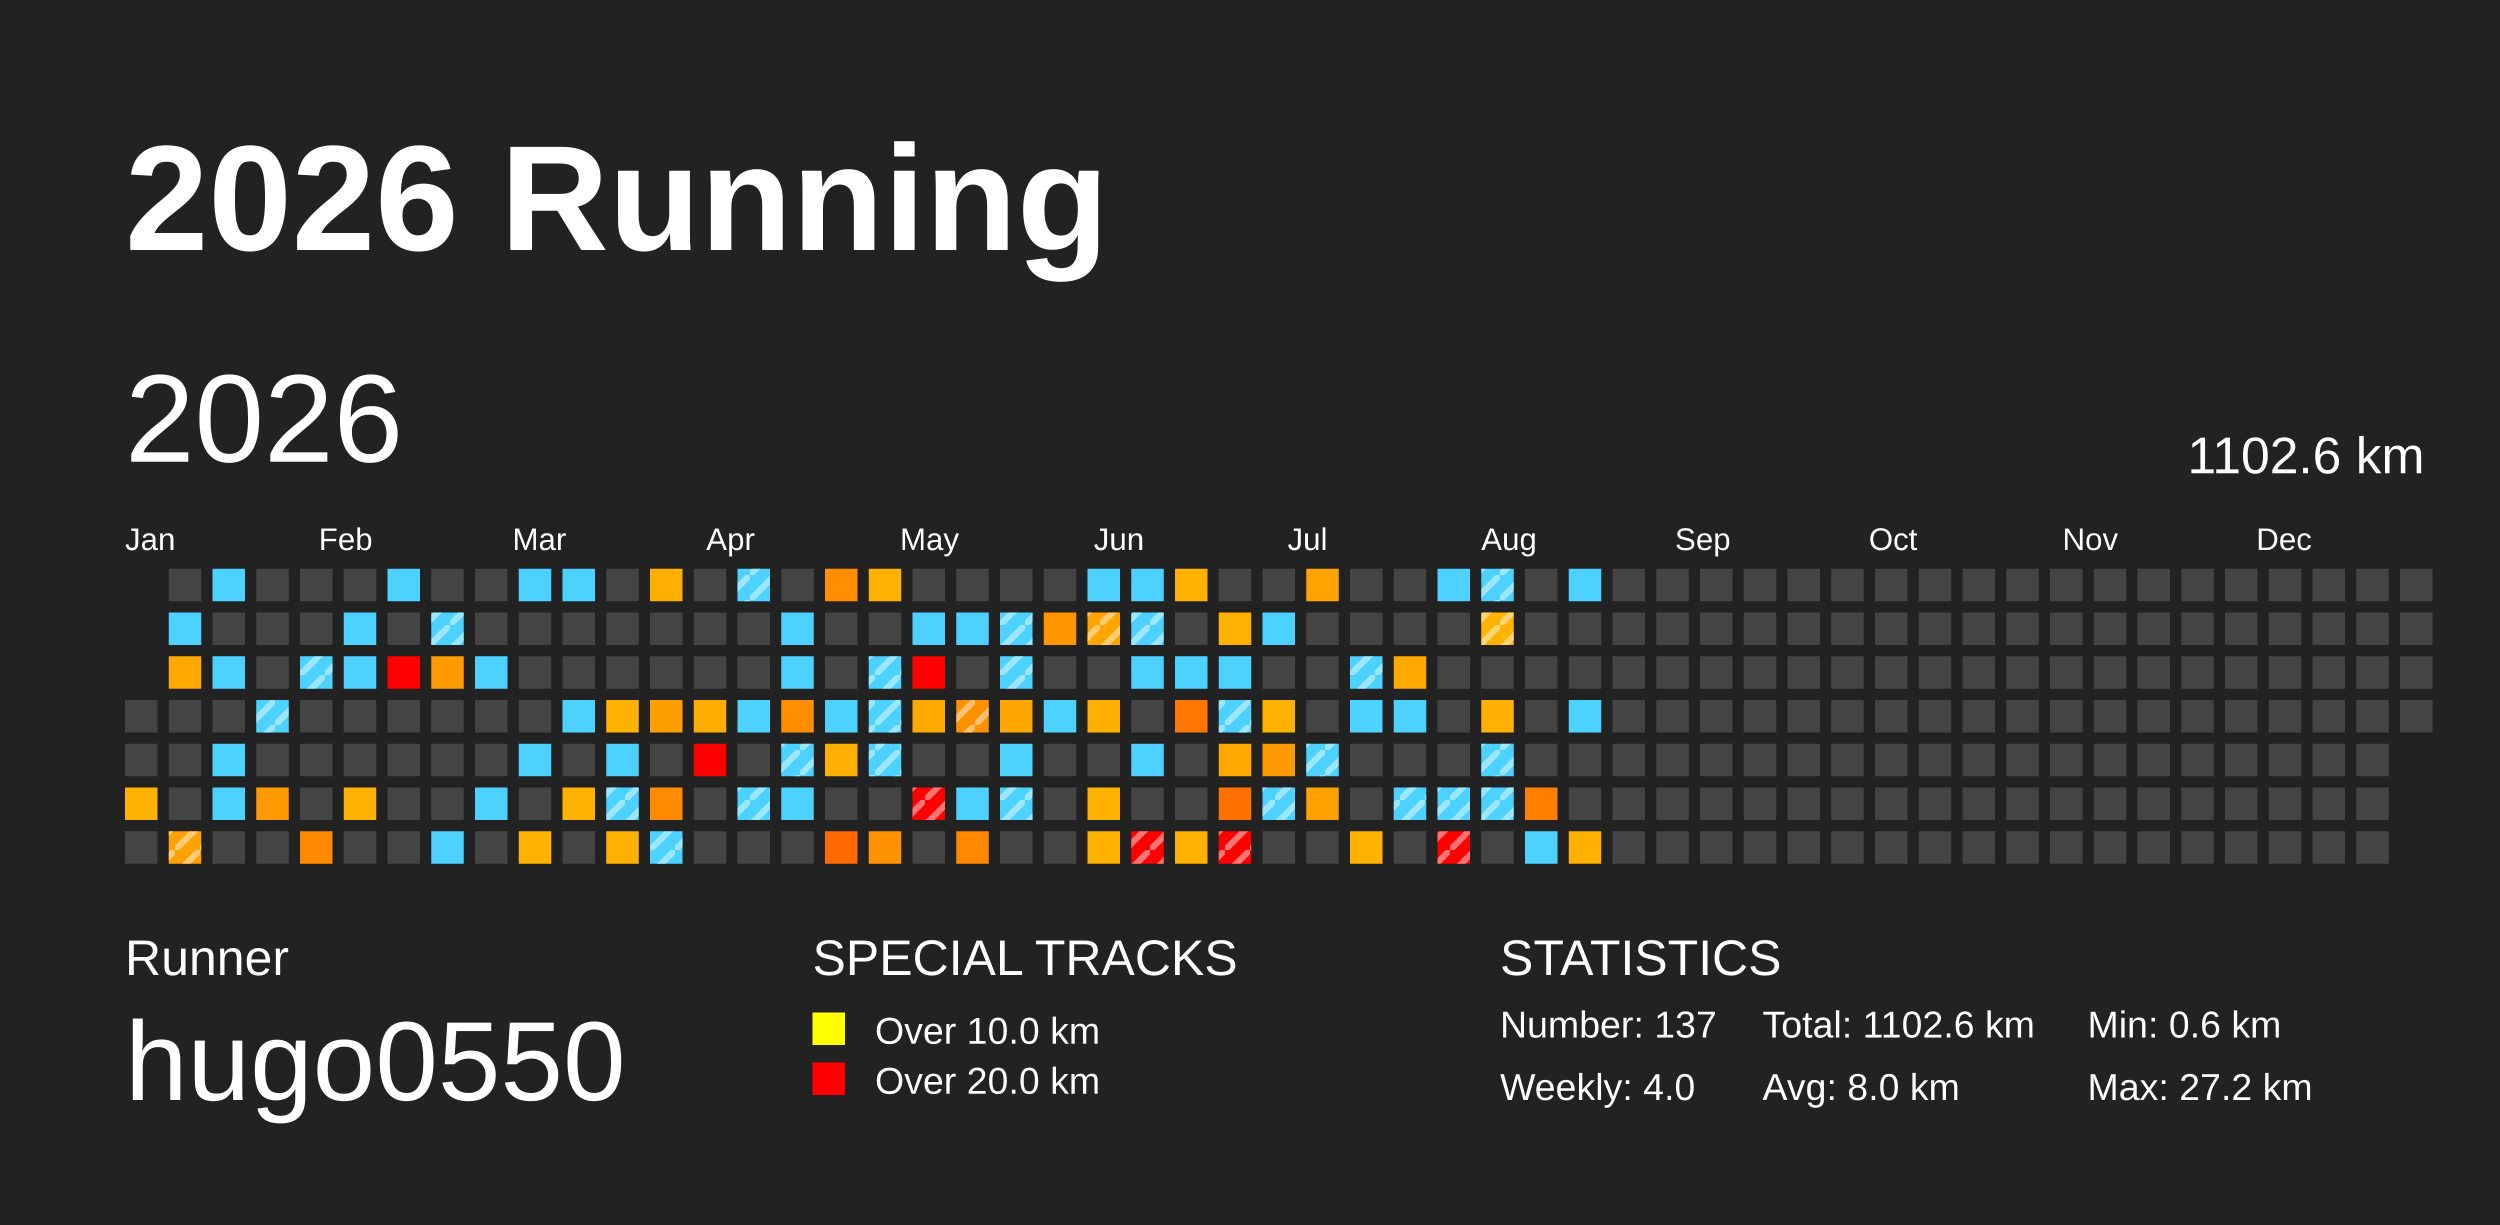
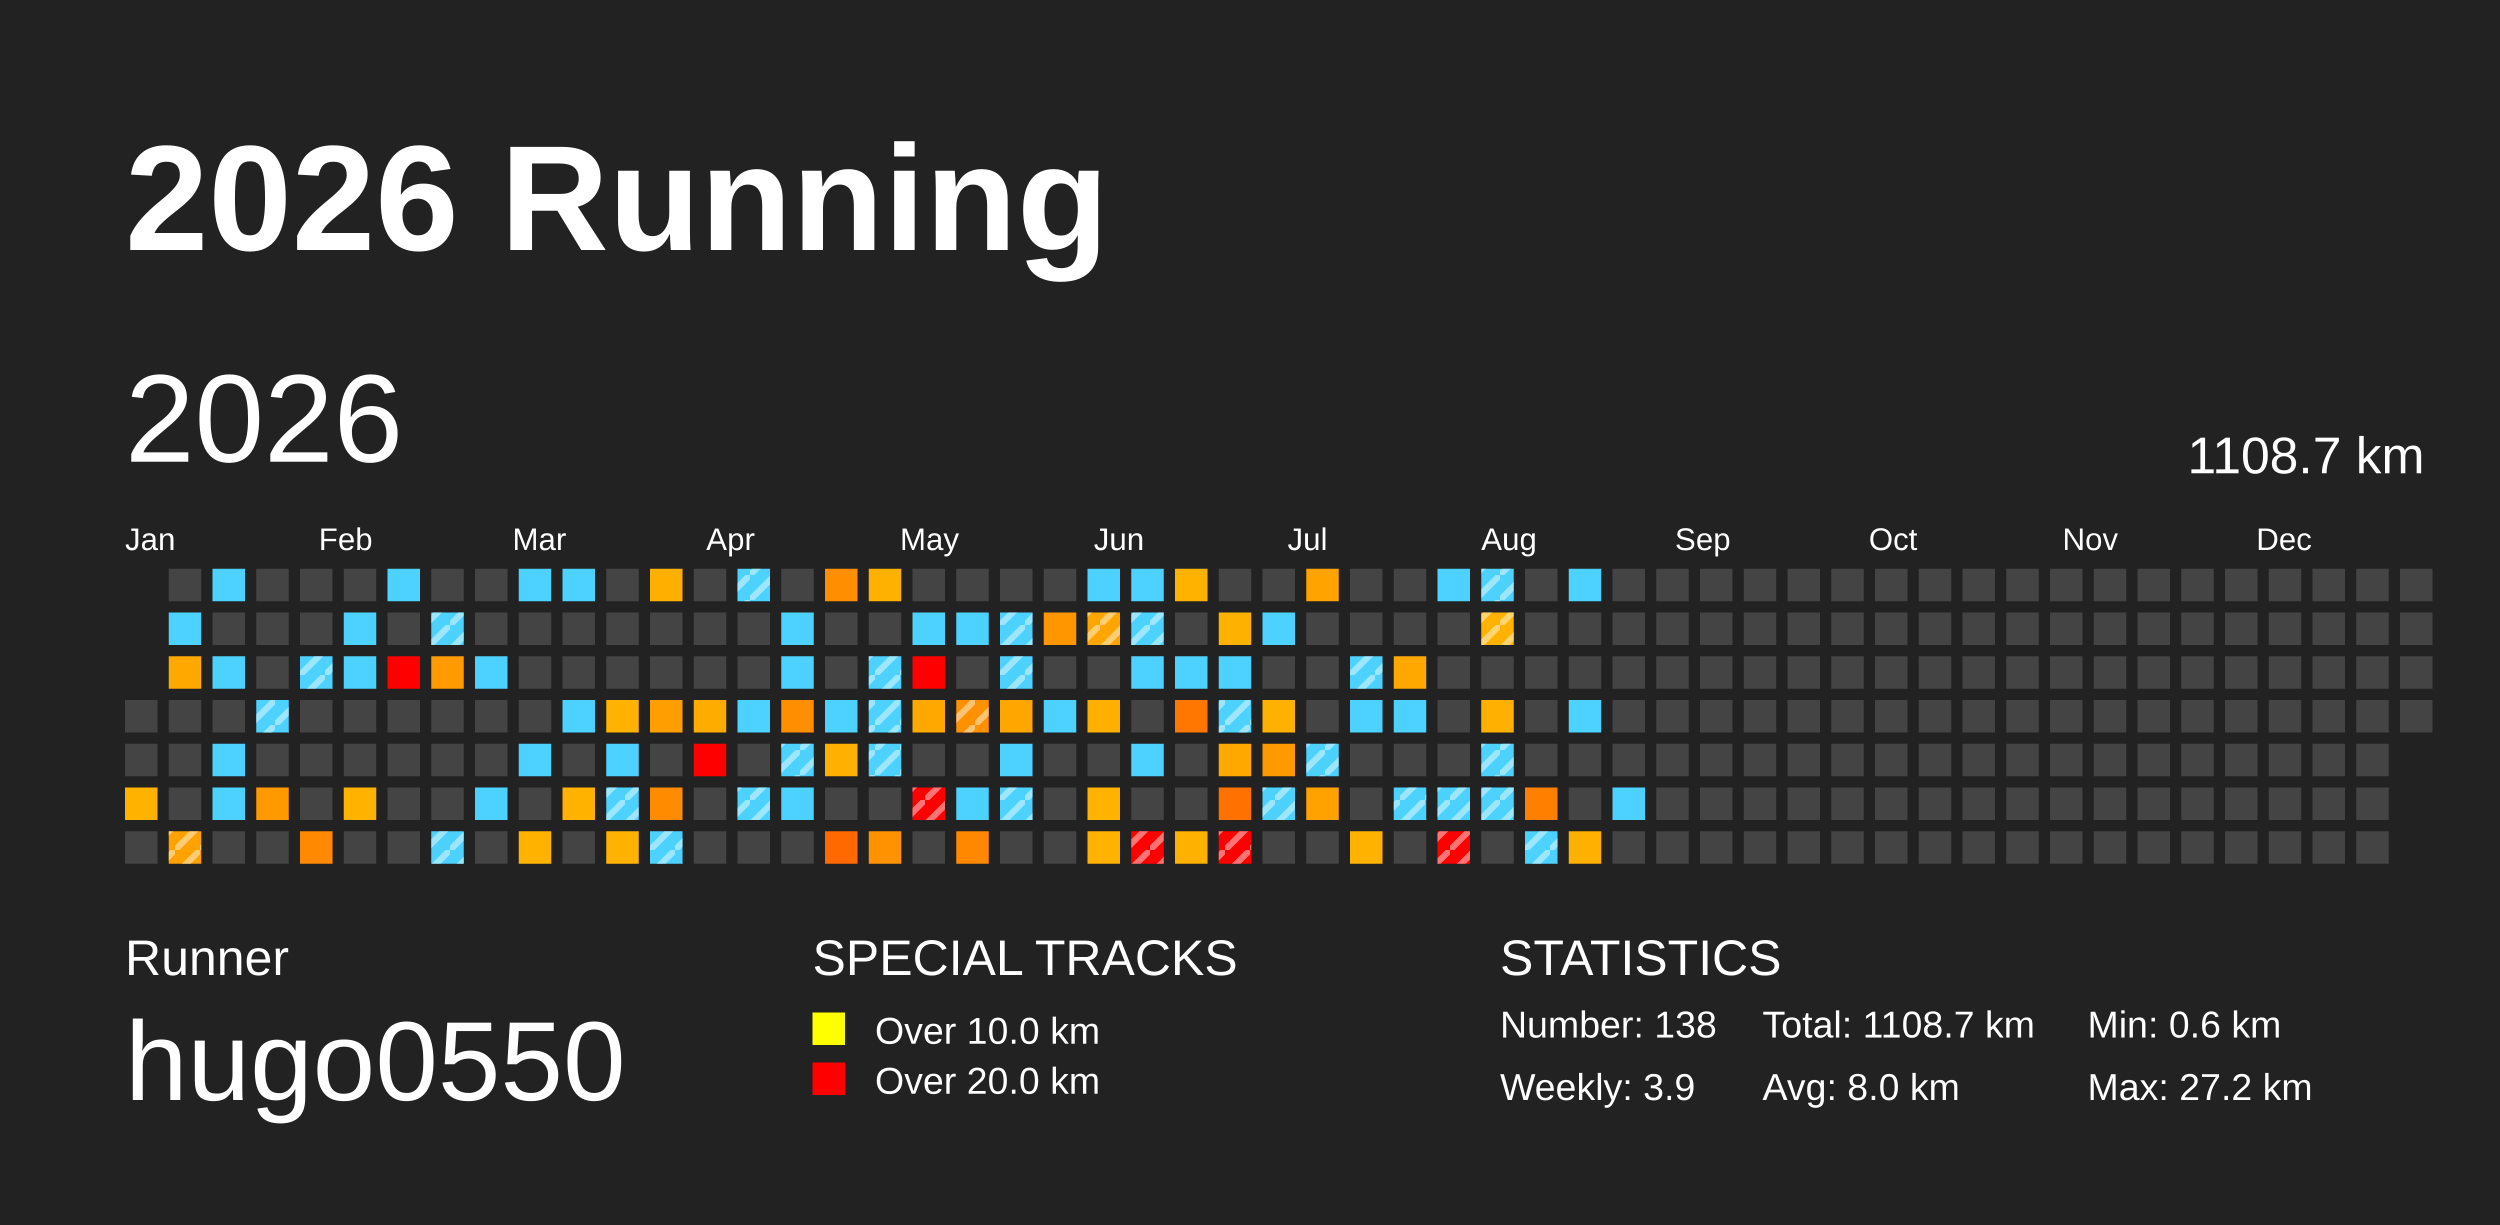
<svg xmlns="http://www.w3.org/2000/svg" baseProfile="full" height="98mm" version="1.1" viewBox="0,0,200,98" width="200mm">
  <defs>
    <pattern height="2" id="indoor-stripe" patternUnits="userSpaceOnUse" width="2">
      <line stroke="white" stroke-opacity="0.45" stroke-width="0.5" x1="0" x2="2" y1="2" y2="0" />
    </pattern>
  </defs>
  <rect fill="#222222" height="98" width="200" x="0" y="0" />
  <text fill="#FFFFFF" style="font-size:12px; font-family:Arial; font-weight:bold;" x="10" y="20">2026 Running</text>
  <text fill="#FFFFFF" style="font-size:4px; font-family:Arial" x="10" y="78">Runner</text>
  <text fill="#FFFFFF" style="font-size:9px; font-family:Arial" x="10" y="88">hugo0550</text>
  <text fill="#FFFFFF" style="font-size:4px; font-family:Arial" x="65" y="78">SPECIAL TRACKS</text>
  <rect fill="yellow" height="2.6" width="2.6" x="65" y="81" />
  <text fill="#FFFFFF" style="font-size:3px; font-family:Arial" x="70" y="83.5">Over 10.0 km</text>
  <rect fill="red" height="2.6" width="2.6" x="65" y="85" />
  <text fill="#FFFFFF" style="font-size:3px; font-family:Arial" x="70" y="87.5">Over 20.0 km</text>
  <text fill="#FFFFFF" style="font-size:4px; font-family:Arial" x="120" y="78">STATISTICS</text>
-   <text fill="#FFFFFF" style="font-size:3px; font-family:Arial" x="120" y="83">Number: 137</text>
-   <text fill="#FFFFFF" style="font-size:3px; font-family:Arial" x="120" y="88">Weekly: 4.0</text>
-   <text fill="#FFFFFF" style="font-size:3px; font-family:Arial" x="141" y="83">Total: 1102.6 km</text>
+   <text fill="#FFFFFF" style="font-size:3px; font-family:Arial" x="120" y="83">Number: 138</text>
+   <text fill="#FFFFFF" style="font-size:3px; font-family:Arial" x="120" y="88">Weekly: 3.9</text>
+   <text fill="#FFFFFF" style="font-size:3px; font-family:Arial" x="141" y="83">Total: 1108.7 km</text>
  <text fill="#FFFFFF" style="font-size:3px; font-family:Arial" x="141" y="88">Avg: 8.0 km</text>
  <text fill="#FFFFFF" style="font-size:3px; font-family:Arial" x="167" y="83">Min: 0.6 km</text>
  <text fill="#FFFFFF" style="font-size:3px; font-family:Arial" x="167" y="88">Max: 27.2 km</text>
  <text dominant-baseline="hanging" fill="#FFFFFF" style="font-size:10.0px; font-family:Arial;" x="10" y="30">2026</text>
-   <text dominant-baseline="hanging" fill="#FFFFFF" style="font-size:4.125px; font-family:Arial;" x="175" y="35">1102.6 km</text>
+   <text dominant-baseline="hanging" fill="#FFFFFF" style="font-size:4.125px; font-family:Arial;" x="175" y="35">1108.7 km</text>
  <text fill="#FFFFFF" style="font-size:2.5px; font-family:Arial" x="10.0" y="44">Jan</text>
  <text fill="#FFFFFF" style="font-size:2.5px; font-family:Arial" x="25.5" y="44">Feb</text>
  <text fill="#FFFFFF" style="font-size:2.5px; font-family:Arial" x="41.0" y="44">Mar</text>
  <text fill="#FFFFFF" style="font-size:2.5px; font-family:Arial" x="56.5" y="44">Apr</text>
  <text fill="#FFFFFF" style="font-size:2.5px; font-family:Arial" x="72.0" y="44">May</text>
  <text fill="#FFFFFF" style="font-size:2.5px; font-family:Arial" x="87.5" y="44">Jun</text>
  <text fill="#FFFFFF" style="font-size:2.5px; font-family:Arial" x="103.0" y="44">Jul</text>
  <text fill="#FFFFFF" style="font-size:2.5px; font-family:Arial" x="118.5" y="44">Aug</text>
  <text fill="#FFFFFF" style="font-size:2.5px; font-family:Arial" x="134.0" y="44">Sep</text>
  <text fill="#FFFFFF" style="font-size:2.5px; font-family:Arial" x="149.5" y="44">Oct</text>
  <text fill="#FFFFFF" style="font-size:2.5px; font-family:Arial" x="165.0" y="44">Nov</text>
  <text fill="#FFFFFF" style="font-size:2.5px; font-family:Arial" x="180.5" y="44">Dec</text>
  <rect fill="#444444" height="2.6" width="2.6" x="10.0" y="56.0" />
  <rect fill="#444444" height="2.6" width="2.6" x="10.0" y="59.5" />
  <rect fill="#ffb300" height="2.6" width="2.6" x="10.0" y="63.0" />
  <rect fill="#444444" height="2.6" width="2.6" x="10.0" y="66.5" />
  <rect fill="#444444" height="2.6" width="2.6" x="13.5" y="45.5" />
  <rect fill="#4dd2ff" height="2.6" width="2.6" x="13.5" y="49.0" />
  <rect fill="#ffa800" height="2.6" width="2.6" x="13.5" y="52.5" />
  <rect fill="#444444" height="2.6" width="2.6" x="13.5" y="56.0" />
  <rect fill="#444444" height="2.6" width="2.6" x="13.5" y="59.5" />
  <rect fill="#444444" height="2.6" width="2.6" x="13.5" y="63.0" />
  <rect fill="#ffa100" height="2.6" width="2.6" x="13.5" y="66.5" />
  <rect fill="url(#indoor-stripe)" height="2.6" style="pointer-events: none;" width="2.6" x="13.5" y="66.5" />
  <rect fill="#4dd2ff" height="2.6" width="2.6" x="17.0" y="45.5" />
  <rect fill="#444444" height="2.6" width="2.6" x="17.0" y="49.0" />
  <rect fill="#4dd2ff" height="2.6" width="2.6" x="17.0" y="52.5" />
  <rect fill="#444444" height="2.6" width="2.6" x="17.0" y="56.0" />
  <rect fill="#4dd2ff" height="2.6" width="2.6" x="17.0" y="59.5" />
  <rect fill="#4dd2ff" height="2.6" width="2.6" x="17.0" y="63.0" />
  <rect fill="#444444" height="2.6" width="2.6" x="17.0" y="66.5" />
  <rect fill="#444444" height="2.6" width="2.6" x="20.5" y="45.5" />
  <rect fill="#444444" height="2.6" width="2.6" x="20.5" y="49.0" />
  <rect fill="#444444" height="2.6" width="2.6" x="20.5" y="52.5" />
  <rect fill="#4dd2ff" height="2.6" width="2.6" x="20.5" y="56.0" />
  <rect fill="url(#indoor-stripe)" height="2.6" style="pointer-events: none;" width="2.6" x="20.5" y="56.0" />
  <rect fill="#444444" height="2.6" width="2.6" x="20.5" y="59.5" />
  <rect fill="#ff9900" height="2.6" width="2.6" x="20.5" y="63.0" />
  <rect fill="#444444" height="2.6" width="2.6" x="20.5" y="66.5" />
  <rect fill="#444444" height="2.6" width="2.6" x="24.0" y="45.5" />
  <rect fill="#444444" height="2.6" width="2.6" x="24.0" y="49.0" />
  <rect fill="#4dd2ff" height="2.6" width="2.6" x="24.0" y="52.5" />
  <rect fill="url(#indoor-stripe)" height="2.6" style="pointer-events: none;" width="2.6" x="24.0" y="52.5" />
  <rect fill="#444444" height="2.6" width="2.6" x="24.0" y="56.0" />
  <rect fill="#444444" height="2.6" width="2.6" x="24.0" y="59.5" />
  <rect fill="#444444" height="2.6" width="2.6" x="24.0" y="63.0" />
  <rect fill="#ff8900" height="2.6" width="2.6" x="24.0" y="66.5" />
  <rect fill="#444444" height="2.6" width="2.6" x="27.5" y="45.5" />
  <rect fill="#4dd2ff" height="2.6" width="2.6" x="27.5" y="49.0" />
  <rect fill="#4dd2ff" height="2.6" width="2.6" x="27.5" y="52.5" />
  <rect fill="#444444" height="2.6" width="2.6" x="27.5" y="56.0" />
  <rect fill="#444444" height="2.6" width="2.6" x="27.5" y="59.5" />
  <rect fill="#ffb300" height="2.6" width="2.6" x="27.5" y="63.0" />
  <rect fill="#444444" height="2.6" width="2.6" x="27.5" y="66.5" />
  <rect fill="#4dd2ff" height="2.6" width="2.6" x="31.0" y="45.5" />
  <rect fill="#444444" height="2.6" width="2.6" x="31.0" y="49.0" />
  <rect fill="red" height="2.6" width="2.6" x="31.0" y="52.5" />
  <rect fill="#444444" height="2.6" width="2.6" x="31.0" y="56.0" />
  <rect fill="#444444" height="2.6" width="2.6" x="31.0" y="59.5" />
  <rect fill="#444444" height="2.6" width="2.6" x="31.0" y="63.0" />
  <rect fill="#444444" height="2.6" width="2.6" x="31.0" y="66.5" />
  <rect fill="#444444" height="2.6" width="2.6" x="34.5" y="45.5" />
  <rect fill="#4dd2ff" height="2.6" width="2.6" x="34.5" y="49.0" />
  <rect fill="url(#indoor-stripe)" height="2.6" style="pointer-events: none;" width="2.6" x="34.5" y="49.0" />
  <rect fill="#ff9a00" height="2.6" width="2.6" x="34.5" y="52.5" />
  <rect fill="#444444" height="2.6" width="2.6" x="34.5" y="56.0" />
  <rect fill="#444444" height="2.6" width="2.6" x="34.5" y="59.5" />
  <rect fill="#444444" height="2.6" width="2.6" x="34.5" y="63.0" />
  <rect fill="#4dd2ff" height="2.6" width="2.6" x="34.5" y="66.5" />
+   <rect fill="url(#indoor-stripe)" height="2.6" style="pointer-events: none;" width="2.6" x="34.5" y="66.5" />
  <rect fill="#444444" height="2.6" width="2.6" x="38.0" y="45.5" />
  <rect fill="#444444" height="2.6" width="2.6" x="38.0" y="49.0" />
  <rect fill="#4dd2ff" height="2.6" width="2.6" x="38.0" y="52.5" />
  <rect fill="#444444" height="2.6" width="2.6" x="38.0" y="56.0" />
  <rect fill="#444444" height="2.6" width="2.6" x="38.0" y="59.5" />
  <rect fill="#4dd2ff" height="2.6" width="2.6" x="38.0" y="63.0" />
  <rect fill="#444444" height="2.6" width="2.6" x="38.0" y="66.5" />
  <rect fill="#4dd2ff" height="2.6" width="2.6" x="41.5" y="45.5" />
  <rect fill="#444444" height="2.6" width="2.6" x="41.5" y="49.0" />
  <rect fill="#444444" height="2.6" width="2.6" x="41.5" y="52.5" />
  <rect fill="#444444" height="2.6" width="2.6" x="41.5" y="56.0" />
  <rect fill="#4dd2ff" height="2.6" width="2.6" x="41.5" y="59.5" />
  <rect fill="#444444" height="2.6" width="2.6" x="41.5" y="63.0" />
  <rect fill="#ffb300" height="2.6" width="2.6" x="41.5" y="66.5" />
  <rect fill="#4dd2ff" height="2.6" width="2.6" x="45.0" y="45.5" />
  <rect fill="#444444" height="2.6" width="2.6" x="45.0" y="49.0" />
  <rect fill="#444444" height="2.6" width="2.6" x="45.0" y="52.5" />
  <rect fill="#4dd2ff" height="2.6" width="2.6" x="45.0" y="56.0" />
  <rect fill="#444444" height="2.6" width="2.6" x="45.0" y="59.5" />
  <rect fill="#ffb200" height="2.6" width="2.6" x="45.0" y="63.0" />
  <rect fill="#444444" height="2.6" width="2.6" x="45.0" y="66.5" />
  <rect fill="#444444" height="2.6" width="2.6" x="48.5" y="45.5" />
  <rect fill="#444444" height="2.6" width="2.6" x="48.5" y="49.0" />
  <rect fill="#444444" height="2.6" width="2.6" x="48.5" y="52.5" />
  <rect fill="#ffb200" height="2.6" width="2.6" x="48.5" y="56.0" />
  <rect fill="#4dd2ff" height="2.6" width="2.6" x="48.5" y="59.5" />
  <rect fill="#4dd2ff" height="2.6" width="2.6" x="48.5" y="63.0" />
  <rect fill="url(#indoor-stripe)" height="2.6" style="pointer-events: none;" width="2.6" x="48.5" y="63.0" />
  <rect fill="#ffb300" height="2.6" width="2.6" x="48.5" y="66.5" />
  <rect fill="#ffaf00" height="2.6" width="2.6" x="52.0" y="45.5" />
  <rect fill="#444444" height="2.6" width="2.6" x="52.0" y="49.0" />
  <rect fill="#444444" height="2.6" width="2.6" x="52.0" y="52.5" />
  <rect fill="#ff9e00" height="2.6" width="2.6" x="52.0" y="56.0" />
  <rect fill="#444444" height="2.6" width="2.6" x="52.0" y="59.5" />
  <rect fill="#ff8c00" height="2.6" width="2.6" x="52.0" y="63.0" />
  <rect fill="#4dd2ff" height="2.6" width="2.6" x="52.0" y="66.5" />
  <rect fill="url(#indoor-stripe)" height="2.6" style="pointer-events: none;" width="2.6" x="52.0" y="66.5" />
  <rect fill="#444444" height="2.6" width="2.6" x="55.5" y="45.5" />
  <rect fill="#444444" height="2.6" width="2.6" x="55.5" y="49.0" />
  <rect fill="#444444" height="2.6" width="2.6" x="55.5" y="52.5" />
  <rect fill="#ffac00" height="2.6" width="2.6" x="55.5" y="56.0" />
  <rect fill="red" height="2.6" width="2.6" x="55.5" y="59.5" />
  <rect fill="#444444" height="2.6" width="2.6" x="55.5" y="63.0" />
  <rect fill="#444444" height="2.6" width="2.6" x="55.5" y="66.5" />
  <rect fill="#4dd2ff" height="2.6" width="2.6" x="59.0" y="45.5" />
  <rect fill="url(#indoor-stripe)" height="2.6" style="pointer-events: none;" width="2.6" x="59.0" y="45.5" />
  <rect fill="#444444" height="2.6" width="2.6" x="59.0" y="49.0" />
  <rect fill="#444444" height="2.6" width="2.6" x="59.0" y="52.5" />
  <rect fill="#4dd2ff" height="2.6" width="2.6" x="59.0" y="56.0" />
  <rect fill="#444444" height="2.6" width="2.6" x="59.0" y="59.5" />
  <rect fill="#4dd2ff" height="2.6" width="2.6" x="59.0" y="63.0" />
  <rect fill="url(#indoor-stripe)" height="2.6" style="pointer-events: none;" width="2.6" x="59.0" y="63.0" />
  <rect fill="#444444" height="2.6" width="2.6" x="59.0" y="66.5" />
  <rect fill="#444444" height="2.6" width="2.6" x="62.5" y="45.5" />
  <rect fill="#4dd2ff" height="2.6" width="2.6" x="62.5" y="49.0" />
  <rect fill="#4dd2ff" height="2.6" width="2.6" x="62.5" y="52.5" />
  <rect fill="#ff8e00" height="2.6" width="2.6" x="62.5" y="56.0" />
  <rect fill="#4dd2ff" height="2.6" width="2.6" x="62.5" y="59.5" />
  <rect fill="url(#indoor-stripe)" height="2.6" style="pointer-events: none;" width="2.6" x="62.5" y="59.5" />
  <rect fill="#4dd2ff" height="2.6" width="2.6" x="62.5" y="63.0" />
  <rect fill="#444444" height="2.6" width="2.6" x="62.5" y="66.5" />
  <rect fill="#ff8f00" height="2.6" width="2.6" x="66.0" y="45.5" />
  <rect fill="#444444" height="2.6" width="2.6" x="66.0" y="49.0" />
  <rect fill="#444444" height="2.6" width="2.6" x="66.0" y="52.5" />
  <rect fill="#4dd2ff" height="2.6" width="2.6" x="66.0" y="56.0" />
  <rect fill="#ffb000" height="2.6" width="2.6" x="66.0" y="59.5" />
  <rect fill="#444444" height="2.6" width="2.6" x="66.0" y="63.0" />
  <rect fill="#ff6900" height="2.6" width="2.6" x="66.0" y="66.5" />
  <rect fill="#ffb100" height="2.6" width="2.6" x="69.5" y="45.5" />
  <rect fill="#444444" height="2.6" width="2.6" x="69.5" y="49.0" />
  <rect fill="#4dd2ff" height="2.6" width="2.6" x="69.5" y="52.5" />
  <rect fill="url(#indoor-stripe)" height="2.6" style="pointer-events: none;" width="2.6" x="69.5" y="52.5" />
  <rect fill="#4dd2ff" height="2.6" width="2.6" x="69.5" y="56.0" />
  <rect fill="url(#indoor-stripe)" height="2.6" style="pointer-events: none;" width="2.6" x="69.5" y="56.0" />
  <rect fill="#4dd2ff" height="2.6" width="2.6" x="69.5" y="59.5" />
  <rect fill="url(#indoor-stripe)" height="2.6" style="pointer-events: none;" width="2.6" x="69.5" y="59.5" />
  <rect fill="#444444" height="2.6" width="2.6" x="69.5" y="63.0" />
  <rect fill="#ff9200" height="2.6" width="2.6" x="69.5" y="66.5" />
  <rect fill="#444444" height="2.6" width="2.6" x="73.0" y="45.5" />
  <rect fill="#4dd2ff" height="2.6" width="2.6" x="73.0" y="49.0" />
  <rect fill="red" height="2.6" width="2.6" x="73.0" y="52.5" />
  <rect fill="#ffa900" height="2.6" width="2.6" x="73.0" y="56.0" />
  <rect fill="#444444" height="2.6" width="2.6" x="73.0" y="59.5" />
  <rect fill="red" height="2.6" width="2.6" x="73.0" y="63.0" />
  <rect fill="url(#indoor-stripe)" height="2.6" style="pointer-events: none;" width="2.6" x="73.0" y="63.0" />
  <rect fill="#444444" height="2.6" width="2.6" x="73.0" y="66.5" />
  <rect fill="#444444" height="2.6" width="2.6" x="76.5" y="45.5" />
  <rect fill="#4dd2ff" height="2.6" width="2.6" x="76.5" y="49.0" />
  <rect fill="#444444" height="2.6" width="2.6" x="76.5" y="52.5" />
  <rect fill="#ff9000" height="2.6" width="2.6" x="76.5" y="56.0" />
  <rect fill="url(#indoor-stripe)" height="2.6" style="pointer-events: none;" width="2.6" x="76.5" y="56.0" />
  <rect fill="#444444" height="2.6" width="2.6" x="76.5" y="59.5" />
  <rect fill="#4dd2ff" height="2.6" width="2.6" x="76.5" y="63.0" />
  <rect fill="#ff8800" height="2.6" width="2.6" x="76.5" y="66.5" />
  <rect fill="#444444" height="2.6" width="2.6" x="80.0" y="45.5" />
  <rect fill="#4dd2ff" height="2.6" width="2.6" x="80.0" y="49.0" />
  <rect fill="url(#indoor-stripe)" height="2.6" style="pointer-events: none;" width="2.6" x="80.0" y="49.0" />
  <rect fill="#4dd2ff" height="2.6" width="2.6" x="80.0" y="52.5" />
  <rect fill="url(#indoor-stripe)" height="2.6" style="pointer-events: none;" width="2.6" x="80.0" y="52.5" />
  <rect fill="#ffa600" height="2.6" width="2.6" x="80.0" y="56.0" />
  <rect fill="#4dd2ff" height="2.6" width="2.6" x="80.0" y="59.5" />
  <rect fill="#4dd2ff" height="2.6" width="2.6" x="80.0" y="63.0" />
  <rect fill="url(#indoor-stripe)" height="2.6" style="pointer-events: none;" width="2.6" x="80.0" y="63.0" />
  <rect fill="#444444" height="2.6" width="2.6" x="80.0" y="66.5" />
  <rect fill="#444444" height="2.6" width="2.6" x="83.5" y="45.5" />
  <rect fill="#ff9600" height="2.6" width="2.6" x="83.5" y="49.0" />
  <rect fill="#444444" height="2.6" width="2.6" x="83.5" y="52.5" />
  <rect fill="#4dd2ff" height="2.6" width="2.6" x="83.5" y="56.0" />
  <rect fill="#444444" height="2.6" width="2.6" x="83.5" y="59.5" />
  <rect fill="#444444" height="2.6" width="2.6" x="83.5" y="63.0" />
  <rect fill="#444444" height="2.6" width="2.6" x="83.5" y="66.5" />
  <rect fill="#4dd2ff" height="2.6" width="2.6" x="87.0" y="45.5" />
  <rect fill="#ffa500" height="2.6" width="2.6" x="87.0" y="49.0" />
  <rect fill="url(#indoor-stripe)" height="2.6" style="pointer-events: none;" width="2.6" x="87.0" y="49.0" />
  <rect fill="#444444" height="2.6" width="2.6" x="87.0" y="52.5" />
  <rect fill="#ffaf00" height="2.6" width="2.6" x="87.0" y="56.0" />
  <rect fill="#444444" height="2.6" width="2.6" x="87.0" y="59.5" />
  <rect fill="#ffb200" height="2.6" width="2.6" x="87.0" y="63.0" />
  <rect fill="#ffb200" height="2.6" width="2.6" x="87.0" y="66.5" />
  <rect fill="#4dd2ff" height="2.6" width="2.6" x="90.5" y="45.5" />
  <rect fill="#4dd2ff" height="2.6" width="2.6" x="90.5" y="49.0" />
  <rect fill="url(#indoor-stripe)" height="2.6" style="pointer-events: none;" width="2.6" x="90.5" y="49.0" />
  <rect fill="#4dd2ff" height="2.6" width="2.6" x="90.5" y="52.5" />
  <rect fill="#444444" height="2.6" width="2.6" x="90.5" y="56.0" />
  <rect fill="#4dd2ff" height="2.6" width="2.6" x="90.5" y="59.5" />
  <rect fill="#444444" height="2.6" width="2.6" x="90.5" y="63.0" />
  <rect fill="red" height="2.6" width="2.6" x="90.5" y="66.5" />
  <rect fill="url(#indoor-stripe)" height="2.6" style="pointer-events: none;" width="2.6" x="90.5" y="66.5" />
  <rect fill="#ffb200" height="2.6" width="2.6" x="94.0" y="45.5" />
  <rect fill="#444444" height="2.6" width="2.6" x="94.0" y="49.0" />
  <rect fill="#4dd2ff" height="2.6" width="2.6" x="94.0" y="52.5" />
  <rect fill="#ff7600" height="2.6" width="2.6" x="94.0" y="56.0" />
  <rect fill="#444444" height="2.6" width="2.6" x="94.0" y="59.5" />
  <rect fill="#444444" height="2.6" width="2.6" x="94.0" y="63.0" />
  <rect fill="#ffb100" height="2.6" width="2.6" x="94.0" y="66.5" />
  <rect fill="#444444" height="2.6" width="2.6" x="97.5" y="45.5" />
  <rect fill="#ffb100" height="2.6" width="2.6" x="97.5" y="49.0" />
  <rect fill="#4dd2ff" height="2.6" width="2.6" x="97.5" y="52.5" />
  <rect fill="#4dd2ff" height="2.6" width="2.6" x="97.5" y="56.0" />
  <rect fill="url(#indoor-stripe)" height="2.6" style="pointer-events: none;" width="2.6" x="97.5" y="56.0" />
  <rect fill="#ffa900" height="2.6" width="2.6" x="97.5" y="59.5" />
  <rect fill="#ff7100" height="2.6" width="2.6" x="97.5" y="63.0" />
  <rect fill="red" height="2.6" width="2.6" x="97.5" y="66.5" />
  <rect fill="url(#indoor-stripe)" height="2.6" style="pointer-events: none;" width="2.6" x="97.5" y="66.5" />
  <rect fill="#444444" height="2.6" width="2.6" x="101.0" y="45.5" />
  <rect fill="#4dd2ff" height="2.6" width="2.6" x="101.0" y="49.0" />
  <rect fill="#444444" height="2.6" width="2.6" x="101.0" y="52.5" />
  <rect fill="#ffb100" height="2.6" width="2.6" x="101.0" y="56.0" />
  <rect fill="#ff9900" height="2.6" width="2.6" x="101.0" y="59.5" />
  <rect fill="#4dd2ff" height="2.6" width="2.6" x="101.0" y="63.0" />
  <rect fill="url(#indoor-stripe)" height="2.6" style="pointer-events: none;" width="2.6" x="101.0" y="63.0" />
  <rect fill="#444444" height="2.6" width="2.6" x="101.0" y="66.5" />
  <rect fill="#ffa300" height="2.6" width="2.6" x="104.5" y="45.5" />
  <rect fill="#444444" height="2.6" width="2.6" x="104.5" y="49.0" />
  <rect fill="#444444" height="2.6" width="2.6" x="104.5" y="52.5" />
  <rect fill="#444444" height="2.6" width="2.6" x="104.5" y="56.0" />
  <rect fill="#4dd2ff" height="2.6" width="2.6" x="104.5" y="59.5" />
  <rect fill="url(#indoor-stripe)" height="2.6" style="pointer-events: none;" width="2.6" x="104.5" y="59.5" />
  <rect fill="#ffa200" height="2.6" width="2.6" x="104.5" y="63.0" />
  <rect fill="#444444" height="2.6" width="2.6" x="104.5" y="66.5" />
  <rect fill="#444444" height="2.6" width="2.6" x="108.0" y="45.5" />
  <rect fill="#444444" height="2.6" width="2.6" x="108.0" y="49.0" />
  <rect fill="#4dd2ff" height="2.6" width="2.6" x="108.0" y="52.5" />
  <rect fill="url(#indoor-stripe)" height="2.6" style="pointer-events: none;" width="2.6" x="108.0" y="52.5" />
  <rect fill="#4dd2ff" height="2.6" width="2.6" x="108.0" y="56.0" />
  <rect fill="#444444" height="2.6" width="2.6" x="108.0" y="59.5" />
  <rect fill="#444444" height="2.6" width="2.6" x="108.0" y="63.0" />
  <rect fill="#ffb300" height="2.6" width="2.6" x="108.0" y="66.5" />
  <rect fill="#444444" height="2.6" width="2.6" x="111.5" y="45.5" />
  <rect fill="#444444" height="2.6" width="2.6" x="111.5" y="49.0" />
  <rect fill="#ffa900" height="2.6" width="2.6" x="111.5" y="52.5" />
  <rect fill="#4dd2ff" height="2.6" width="2.6" x="111.5" y="56.0" />
  <rect fill="#444444" height="2.6" width="2.6" x="111.5" y="59.5" />
  <rect fill="#4dd2ff" height="2.6" width="2.6" x="111.5" y="63.0" />
  <rect fill="url(#indoor-stripe)" height="2.6" style="pointer-events: none;" width="2.6" x="111.5" y="63.0" />
  <rect fill="#444444" height="2.6" width="2.6" x="111.5" y="66.5" />
  <rect fill="#4dd2ff" height="2.6" width="2.6" x="115.0" y="45.5" />
  <rect fill="#444444" height="2.6" width="2.6" x="115.0" y="49.0" />
  <rect fill="#444444" height="2.6" width="2.6" x="115.0" y="52.5" />
  <rect fill="#444444" height="2.6" width="2.6" x="115.0" y="56.0" />
  <rect fill="#444444" height="2.6" width="2.6" x="115.0" y="59.5" />
  <rect fill="#4dd2ff" height="2.6" width="2.6" x="115.0" y="63.0" />
  <rect fill="url(#indoor-stripe)" height="2.6" style="pointer-events: none;" width="2.6" x="115.0" y="63.0" />
  <rect fill="red" height="2.6" width="2.6" x="115.0" y="66.5" />
  <rect fill="url(#indoor-stripe)" height="2.6" style="pointer-events: none;" width="2.6" x="115.0" y="66.5" />
  <rect fill="#4dd2ff" height="2.6" width="2.6" x="118.5" y="45.5" />
  <rect fill="url(#indoor-stripe)" height="2.6" style="pointer-events: none;" width="2.6" x="118.5" y="45.5" />
  <rect fill="#ffb300" height="2.6" width="2.6" x="118.5" y="49.0" />
  <rect fill="url(#indoor-stripe)" height="2.6" style="pointer-events: none;" width="2.6" x="118.5" y="49.0" />
  <rect fill="#444444" height="2.6" width="2.6" x="118.5" y="52.5" />
  <rect fill="#ffb000" height="2.6" width="2.6" x="118.5" y="56.0" />
  <rect fill="#4dd2ff" height="2.6" width="2.6" x="118.5" y="59.5" />
  <rect fill="url(#indoor-stripe)" height="2.6" style="pointer-events: none;" width="2.6" x="118.5" y="59.5" />
  <rect fill="#4dd2ff" height="2.6" width="2.6" x="118.5" y="63.0" />
  <rect fill="url(#indoor-stripe)" height="2.6" style="pointer-events: none;" width="2.6" x="118.5" y="63.0" />
  <rect fill="#444444" height="2.6" width="2.6" x="118.5" y="66.5" />
  <rect fill="#444444" height="2.6" width="2.6" x="122.0" y="45.5" />
  <rect fill="#444444" height="2.6" width="2.6" x="122.0" y="49.0" />
  <rect fill="#444444" height="2.6" width="2.6" x="122.0" y="52.5" />
  <rect fill="#444444" height="2.6" width="2.6" x="122.0" y="56.0" />
  <rect fill="#444444" height="2.6" width="2.6" x="122.0" y="59.5" />
  <rect fill="#ff8000" height="2.6" width="2.6" x="122.0" y="63.0" />
  <rect fill="#4dd2ff" height="2.6" width="2.6" x="122.0" y="66.5" />
+   <rect fill="url(#indoor-stripe)" height="2.6" style="pointer-events: none;" width="2.6" x="122.0" y="66.5" />
  <rect fill="#4dd2ff" height="2.6" width="2.6" x="125.5" y="45.5" />
  <rect fill="#444444" height="2.6" width="2.6" x="125.5" y="49.0" />
  <rect fill="#444444" height="2.6" width="2.6" x="125.5" y="52.5" />
  <rect fill="#4dd2ff" height="2.6" width="2.6" x="125.5" y="56.0" />
  <rect fill="#444444" height="2.6" width="2.6" x="125.5" y="59.5" />
  <rect fill="#444444" height="2.6" width="2.6" x="125.5" y="63.0" />
  <rect fill="#ffb000" height="2.6" width="2.6" x="125.5" y="66.5" />
  <rect fill="#444444" height="2.6" width="2.6" x="129.0" y="45.5" />
  <rect fill="#444444" height="2.6" width="2.6" x="129.0" y="49.0" />
  <rect fill="#444444" height="2.6" width="2.6" x="129.0" y="52.5" />
  <rect fill="#444444" height="2.6" width="2.6" x="129.0" y="56.0" />
  <rect fill="#444444" height="2.6" width="2.6" x="129.0" y="59.5" />
-   <rect fill="#444444" height="2.6" width="2.6" x="129.0" y="63.0" />
+   <rect fill="#4dd2ff" height="2.6" width="2.6" x="129.0" y="63.0" />
  <rect fill="#444444" height="2.6" width="2.6" x="129.0" y="66.5" />
  <rect fill="#444444" height="2.6" width="2.6" x="132.5" y="45.5" />
  <rect fill="#444444" height="2.6" width="2.6" x="132.5" y="49.0" />
  <rect fill="#444444" height="2.6" width="2.6" x="132.5" y="52.5" />
  <rect fill="#444444" height="2.6" width="2.6" x="132.5" y="56.0" />
  <rect fill="#444444" height="2.6" width="2.6" x="132.5" y="59.5" />
  <rect fill="#444444" height="2.6" width="2.6" x="132.5" y="63.0" />
  <rect fill="#444444" height="2.6" width="2.6" x="132.5" y="66.5" />
  <rect fill="#444444" height="2.6" width="2.6" x="136.0" y="45.5" />
  <rect fill="#444444" height="2.6" width="2.6" x="136.0" y="49.0" />
  <rect fill="#444444" height="2.6" width="2.6" x="136.0" y="52.5" />
  <rect fill="#444444" height="2.6" width="2.6" x="136.0" y="56.0" />
  <rect fill="#444444" height="2.6" width="2.6" x="136.0" y="59.5" />
  <rect fill="#444444" height="2.6" width="2.6" x="136.0" y="63.0" />
  <rect fill="#444444" height="2.6" width="2.6" x="136.0" y="66.5" />
  <rect fill="#444444" height="2.6" width="2.6" x="139.5" y="45.5" />
  <rect fill="#444444" height="2.6" width="2.6" x="139.5" y="49.0" />
  <rect fill="#444444" height="2.6" width="2.6" x="139.5" y="52.5" />
  <rect fill="#444444" height="2.6" width="2.6" x="139.5" y="56.0" />
  <rect fill="#444444" height="2.6" width="2.6" x="139.5" y="59.5" />
  <rect fill="#444444" height="2.6" width="2.6" x="139.5" y="63.0" />
  <rect fill="#444444" height="2.6" width="2.6" x="139.5" y="66.5" />
  <rect fill="#444444" height="2.6" width="2.6" x="143.0" y="45.5" />
  <rect fill="#444444" height="2.6" width="2.6" x="143.0" y="49.0" />
  <rect fill="#444444" height="2.6" width="2.6" x="143.0" y="52.5" />
  <rect fill="#444444" height="2.6" width="2.6" x="143.0" y="56.0" />
  <rect fill="#444444" height="2.6" width="2.6" x="143.0" y="59.5" />
  <rect fill="#444444" height="2.6" width="2.6" x="143.0" y="63.0" />
  <rect fill="#444444" height="2.6" width="2.6" x="143.0" y="66.5" />
  <rect fill="#444444" height="2.6" width="2.6" x="146.5" y="45.5" />
  <rect fill="#444444" height="2.6" width="2.6" x="146.5" y="49.0" />
  <rect fill="#444444" height="2.6" width="2.6" x="146.5" y="52.5" />
  <rect fill="#444444" height="2.6" width="2.6" x="146.5" y="56.0" />
  <rect fill="#444444" height="2.6" width="2.6" x="146.5" y="59.5" />
  <rect fill="#444444" height="2.6" width="2.6" x="146.5" y="63.0" />
  <rect fill="#444444" height="2.6" width="2.6" x="146.5" y="66.5" />
  <rect fill="#444444" height="2.6" width="2.6" x="150.0" y="45.5" />
  <rect fill="#444444" height="2.6" width="2.6" x="150.0" y="49.0" />
  <rect fill="#444444" height="2.6" width="2.6" x="150.0" y="52.5" />
  <rect fill="#444444" height="2.6" width="2.6" x="150.0" y="56.0" />
  <rect fill="#444444" height="2.6" width="2.6" x="150.0" y="59.5" />
  <rect fill="#444444" height="2.6" width="2.6" x="150.0" y="63.0" />
  <rect fill="#444444" height="2.6" width="2.6" x="150.0" y="66.5" />
  <rect fill="#444444" height="2.6" width="2.6" x="153.5" y="45.5" />
  <rect fill="#444444" height="2.6" width="2.6" x="153.5" y="49.0" />
  <rect fill="#444444" height="2.6" width="2.6" x="153.5" y="52.5" />
  <rect fill="#444444" height="2.6" width="2.6" x="153.5" y="56.0" />
  <rect fill="#444444" height="2.6" width="2.6" x="153.5" y="59.5" />
  <rect fill="#444444" height="2.6" width="2.6" x="153.5" y="63.0" />
  <rect fill="#444444" height="2.6" width="2.6" x="153.5" y="66.5" />
  <rect fill="#444444" height="2.6" width="2.6" x="157.0" y="45.5" />
  <rect fill="#444444" height="2.6" width="2.6" x="157.0" y="49.0" />
  <rect fill="#444444" height="2.6" width="2.6" x="157.0" y="52.5" />
  <rect fill="#444444" height="2.6" width="2.6" x="157.0" y="56.0" />
  <rect fill="#444444" height="2.6" width="2.6" x="157.0" y="59.5" />
  <rect fill="#444444" height="2.6" width="2.6" x="157.0" y="63.0" />
  <rect fill="#444444" height="2.6" width="2.6" x="157.0" y="66.5" />
  <rect fill="#444444" height="2.6" width="2.6" x="160.5" y="45.5" />
  <rect fill="#444444" height="2.6" width="2.6" x="160.5" y="49.0" />
  <rect fill="#444444" height="2.6" width="2.6" x="160.5" y="52.5" />
  <rect fill="#444444" height="2.6" width="2.6" x="160.5" y="56.0" />
  <rect fill="#444444" height="2.6" width="2.6" x="160.5" y="59.5" />
  <rect fill="#444444" height="2.6" width="2.6" x="160.5" y="63.0" />
  <rect fill="#444444" height="2.6" width="2.6" x="160.5" y="66.5" />
  <rect fill="#444444" height="2.6" width="2.6" x="164.0" y="45.5" />
  <rect fill="#444444" height="2.6" width="2.6" x="164.0" y="49.0" />
  <rect fill="#444444" height="2.6" width="2.6" x="164.0" y="52.5" />
  <rect fill="#444444" height="2.6" width="2.6" x="164.0" y="56.0" />
  <rect fill="#444444" height="2.6" width="2.6" x="164.0" y="59.5" />
  <rect fill="#444444" height="2.6" width="2.6" x="164.0" y="63.0" />
  <rect fill="#444444" height="2.6" width="2.6" x="164.0" y="66.5" />
  <rect fill="#444444" height="2.6" width="2.6" x="167.5" y="45.5" />
  <rect fill="#444444" height="2.6" width="2.6" x="167.5" y="49.0" />
  <rect fill="#444444" height="2.6" width="2.6" x="167.5" y="52.5" />
  <rect fill="#444444" height="2.6" width="2.6" x="167.5" y="56.0" />
  <rect fill="#444444" height="2.6" width="2.6" x="167.5" y="59.5" />
  <rect fill="#444444" height="2.6" width="2.6" x="167.5" y="63.0" />
  <rect fill="#444444" height="2.6" width="2.6" x="167.5" y="66.5" />
  <rect fill="#444444" height="2.6" width="2.6" x="171.0" y="45.5" />
  <rect fill="#444444" height="2.6" width="2.6" x="171.0" y="49.0" />
  <rect fill="#444444" height="2.6" width="2.6" x="171.0" y="52.5" />
  <rect fill="#444444" height="2.6" width="2.6" x="171.0" y="56.0" />
  <rect fill="#444444" height="2.6" width="2.6" x="171.0" y="59.5" />
  <rect fill="#444444" height="2.6" width="2.6" x="171.0" y="63.0" />
  <rect fill="#444444" height="2.6" width="2.6" x="171.0" y="66.5" />
  <rect fill="#444444" height="2.6" width="2.6" x="174.5" y="45.5" />
  <rect fill="#444444" height="2.6" width="2.6" x="174.5" y="49.0" />
  <rect fill="#444444" height="2.6" width="2.6" x="174.5" y="52.5" />
  <rect fill="#444444" height="2.6" width="2.6" x="174.5" y="56.0" />
  <rect fill="#444444" height="2.6" width="2.6" x="174.5" y="59.5" />
  <rect fill="#444444" height="2.6" width="2.6" x="174.5" y="63.0" />
  <rect fill="#444444" height="2.6" width="2.6" x="174.5" y="66.5" />
  <rect fill="#444444" height="2.6" width="2.6" x="178.0" y="45.5" />
  <rect fill="#444444" height="2.6" width="2.6" x="178.0" y="49.0" />
  <rect fill="#444444" height="2.6" width="2.6" x="178.0" y="52.5" />
  <rect fill="#444444" height="2.6" width="2.6" x="178.0" y="56.0" />
  <rect fill="#444444" height="2.6" width="2.6" x="178.0" y="59.5" />
  <rect fill="#444444" height="2.6" width="2.6" x="178.0" y="63.0" />
  <rect fill="#444444" height="2.6" width="2.6" x="178.0" y="66.5" />
  <rect fill="#444444" height="2.6" width="2.6" x="181.5" y="45.5" />
  <rect fill="#444444" height="2.6" width="2.6" x="181.5" y="49.0" />
  <rect fill="#444444" height="2.6" width="2.6" x="181.5" y="52.5" />
  <rect fill="#444444" height="2.6" width="2.6" x="181.5" y="56.0" />
  <rect fill="#444444" height="2.6" width="2.6" x="181.5" y="59.5" />
  <rect fill="#444444" height="2.6" width="2.6" x="181.5" y="63.0" />
  <rect fill="#444444" height="2.6" width="2.6" x="181.5" y="66.5" />
  <rect fill="#444444" height="2.6" width="2.6" x="185.0" y="45.5" />
  <rect fill="#444444" height="2.6" width="2.6" x="185.0" y="49.0" />
  <rect fill="#444444" height="2.6" width="2.6" x="185.0" y="52.5" />
  <rect fill="#444444" height="2.6" width="2.6" x="185.0" y="56.0" />
  <rect fill="#444444" height="2.6" width="2.6" x="185.0" y="59.5" />
  <rect fill="#444444" height="2.6" width="2.6" x="185.0" y="63.0" />
  <rect fill="#444444" height="2.6" width="2.6" x="185.0" y="66.5" />
  <rect fill="#444444" height="2.6" width="2.6" x="188.5" y="45.5" />
  <rect fill="#444444" height="2.6" width="2.6" x="188.5" y="49.0" />
  <rect fill="#444444" height="2.6" width="2.6" x="188.5" y="52.5" />
  <rect fill="#444444" height="2.6" width="2.6" x="188.5" y="56.0" />
  <rect fill="#444444" height="2.6" width="2.6" x="188.5" y="59.5" />
  <rect fill="#444444" height="2.6" width="2.6" x="188.5" y="63.0" />
  <rect fill="#444444" height="2.6" width="2.6" x="188.5" y="66.5" />
  <rect fill="#444444" height="2.6" width="2.6" x="192.0" y="45.5" />
  <rect fill="#444444" height="2.6" width="2.6" x="192.0" y="49.0" />
  <rect fill="#444444" height="2.6" width="2.6" x="192.0" y="52.5" />
  <rect fill="#444444" height="2.6" width="2.6" x="192.0" y="56.0" />
</svg>
